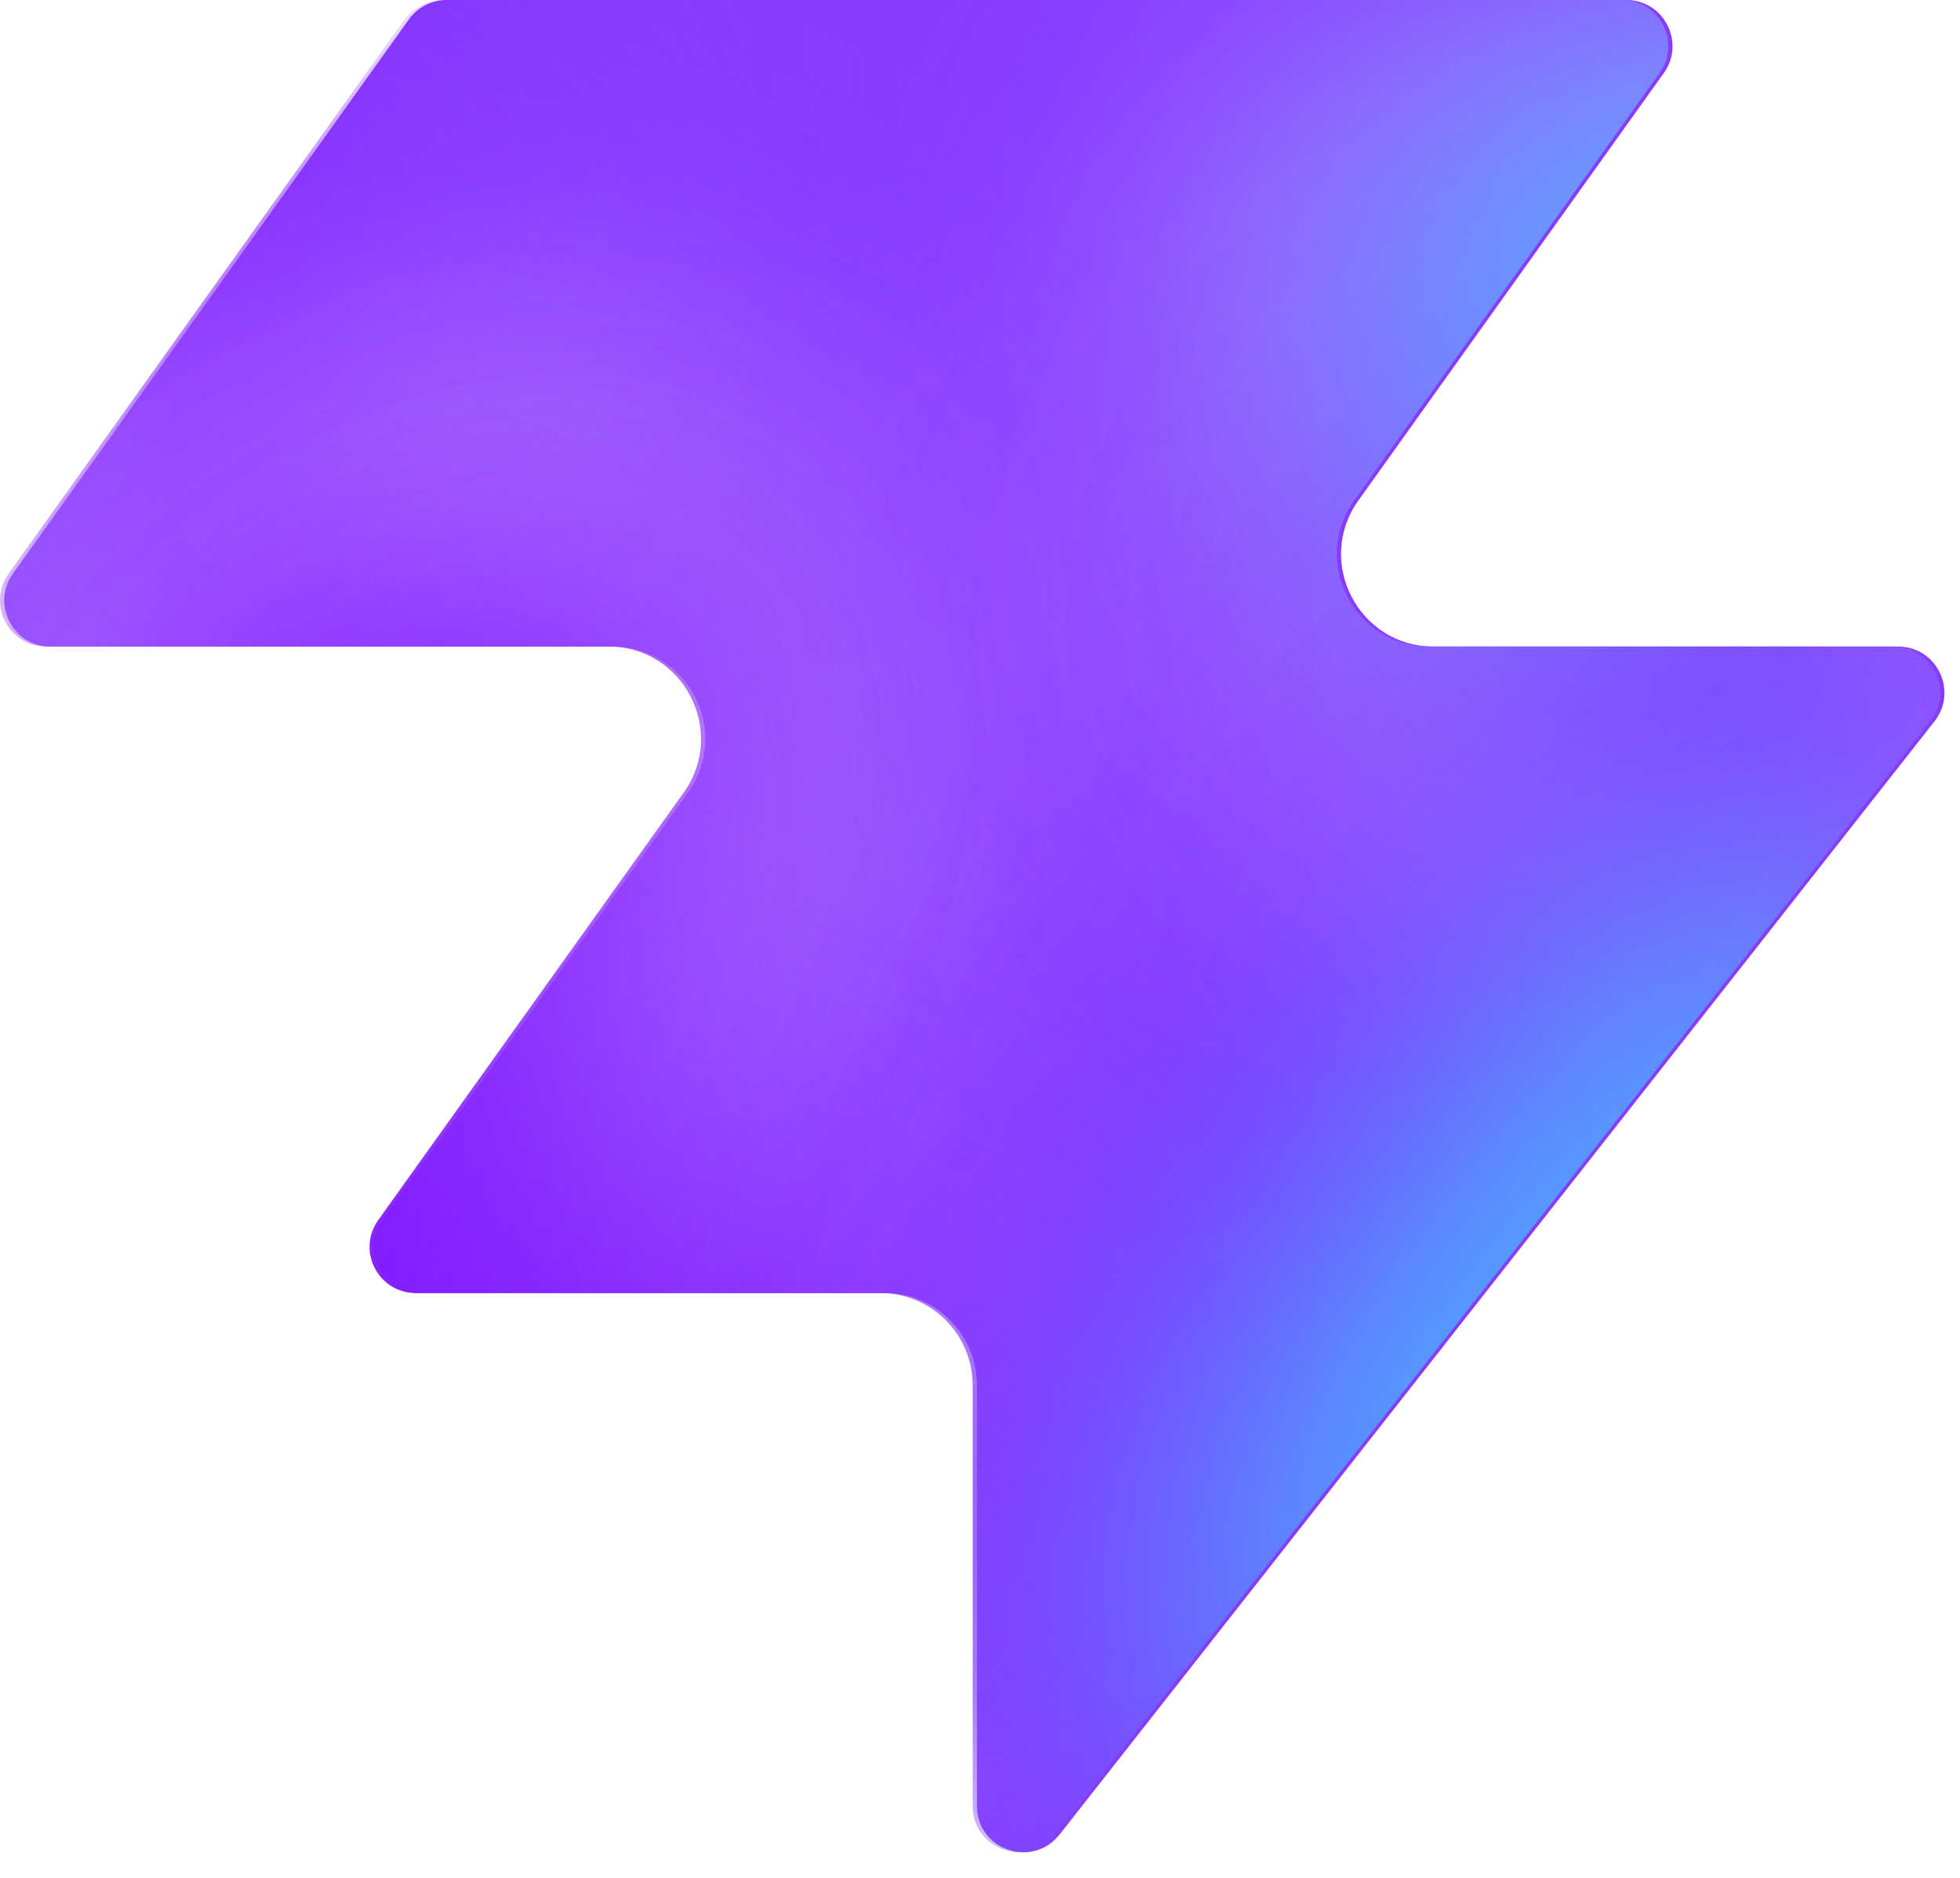
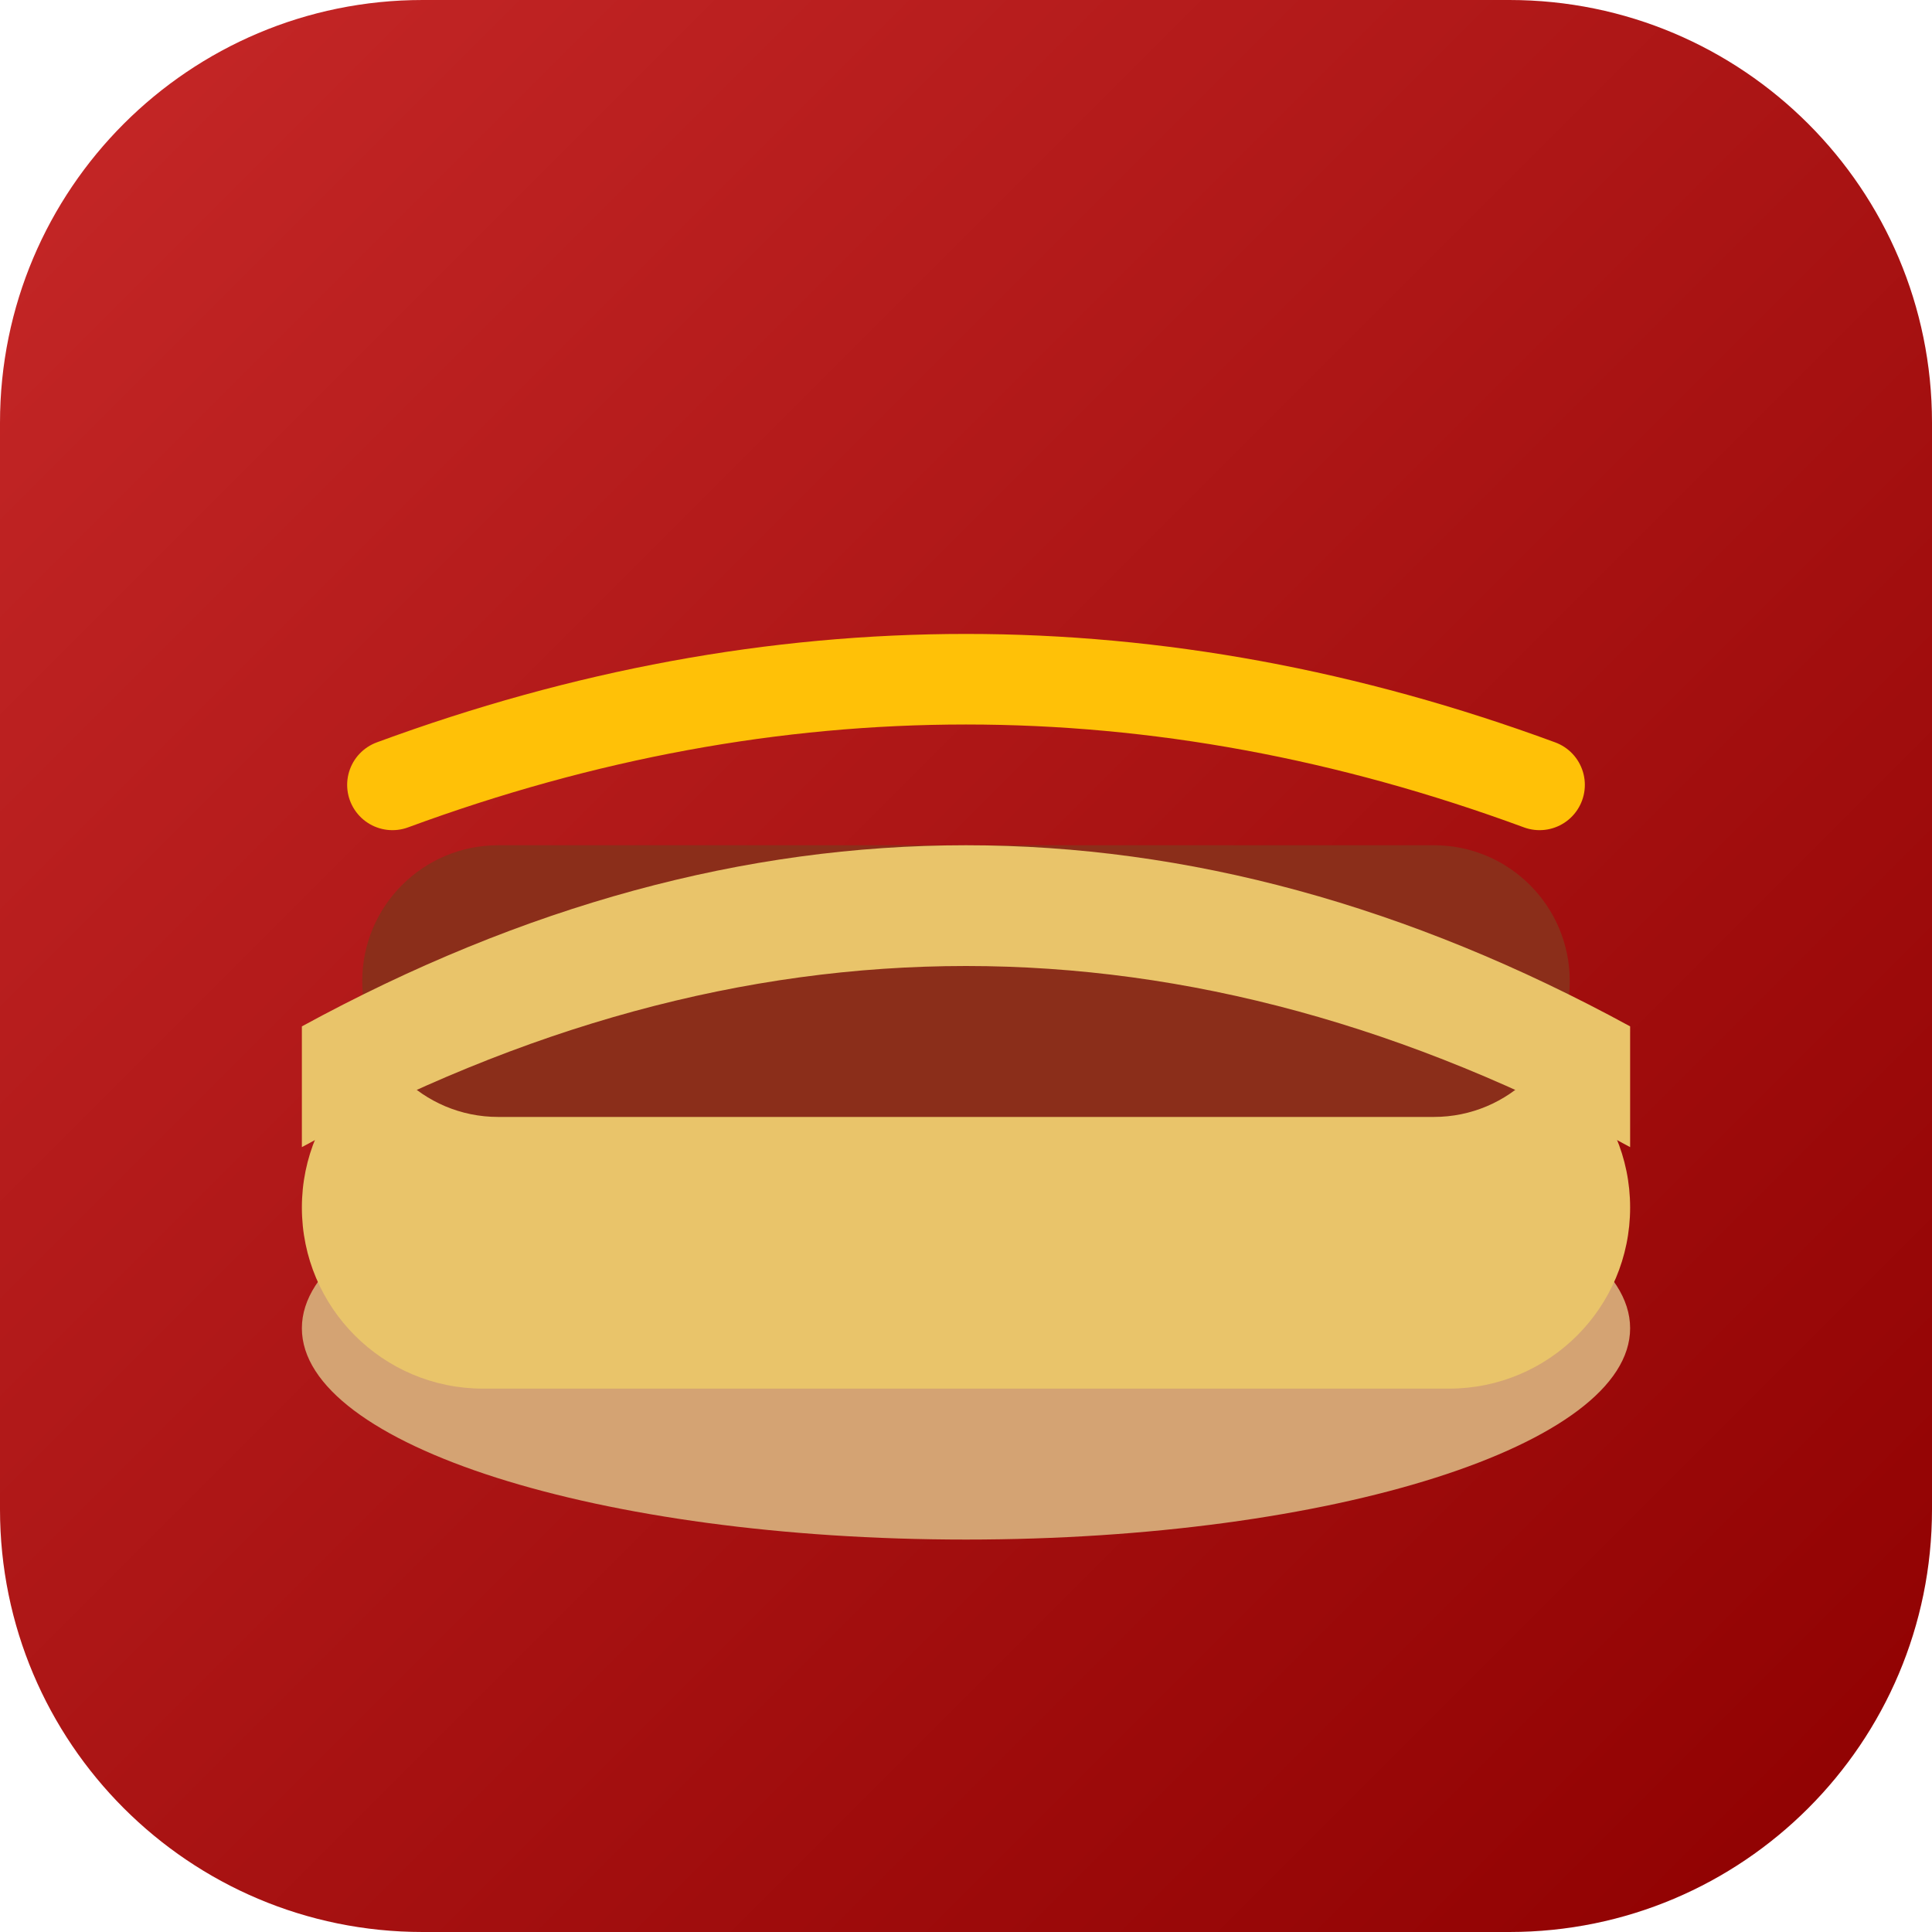
- <svg xmlns="http://www.w3.org/2000/svg" width="48" height="46" fill="none" viewBox="0 0 48 46">
-   <path fill="#863bff" d="M25.946 44.938c-.664.845-2.021.375-2.021-.698V33.937a2.26 2.26 0 0 0-2.262-2.262H10.287c-.92 0-1.456-1.04-.92-1.788l7.48-10.471c1.07-1.497 0-3.578-1.842-3.578H1.237c-.92 0-1.456-1.04-.92-1.788L10.013.474c.214-.297.556-.474.92-.474h28.894c.92 0 1.456 1.04.92 1.788l-7.48 10.471c-1.07 1.498 0 3.579 1.842 3.579h11.377c.943 0 1.473 1.088.89 1.83L25.947 44.94z" style="fill:#863bff;fill:color(display-p3 .525 .23 1);fill-opacity:1" />
-   <mask id="a" width="48" height="46" x="0" y="0" maskUnits="userSpaceOnUse" style="mask-type:alpha">
-     <path fill="#000" d="M25.842 44.938c-.664.844-2.021.375-2.021-.698V33.937a2.26 2.26 0 0 0-2.262-2.262H10.183c-.92 0-1.456-1.04-.92-1.788l7.48-10.471c1.07-1.498 0-3.579-1.842-3.579H1.133c-.92 0-1.456-1.04-.92-1.787L9.91.473c.214-.297.556-.474.92-.474h28.894c.92 0 1.456 1.04.92 1.788l-7.48 10.471c-1.07 1.498 0 3.578 1.842 3.578h11.377c.943 0 1.473 1.088.89 1.832L25.843 44.94z" style="fill:#000;fill-opacity:1" />
-   </mask>
-   <g mask="url(#a)">
-     <g filter="url(#b)">
-       <ellipse cx="5.508" cy="14.704" fill="#ede6ff" rx="5.508" ry="14.704" style="fill:#ede6ff;fill:color(display-p3 .927 .903 1);fill-opacity:1" transform="matrix(.00324 1 1 -.00324 -4.47 31.516)" />
-     </g>
-     <g filter="url(#c)">
-       <ellipse cx="10.399" cy="29.851" fill="#ede6ff" rx="10.399" ry="29.851" style="fill:#ede6ff;fill:color(display-p3 .927 .903 1);fill-opacity:1" transform="matrix(.00324 1 1 -.00324 -39.328 7.883)" />
-     </g>
-     <g filter="url(#d)">
-       <ellipse cx="5.508" cy="30.487" fill="#7e14ff" rx="5.508" ry="30.487" style="fill:#7e14ff;fill:color(display-p3 .492 .077 1);fill-opacity:1" transform="rotate(89.814 -25.913 -14.639)scale(1 -1)" />
-     </g>
-     <g filter="url(#e)">
-       <ellipse cx="5.508" cy="30.599" fill="#7e14ff" rx="5.508" ry="30.599" style="fill:#7e14ff;fill:color(display-p3 .492 .077 1);fill-opacity:1" transform="rotate(89.814 -32.644 -3.334)scale(1 -1)" />
-     </g>
-     <g filter="url(#f)">
-       <ellipse cx="5.508" cy="30.599" fill="#7e14ff" rx="5.508" ry="30.599" style="fill:#7e14ff;fill:color(display-p3 .492 .077 1);fill-opacity:1" transform="matrix(.00324 1 1 -.00324 -34.34 30.47)" />
-     </g>
-     <g filter="url(#g)">
-       <ellipse cx="14.072" cy="22.078" fill="#ede6ff" rx="14.072" ry="22.078" style="fill:#ede6ff;fill:color(display-p3 .927 .903 1);fill-opacity:1" transform="rotate(93.35 24.506 48.493)scale(-1 1)" />
-     </g>
-     <g filter="url(#h)">
-       <ellipse cx="3.47" cy="21.501" fill="#7e14ff" rx="3.47" ry="21.501" style="fill:#7e14ff;fill:color(display-p3 .492 .077 1);fill-opacity:1" transform="rotate(89.009 28.708 47.59)scale(-1 1)" />
-     </g>
-     <g filter="url(#i)">
-       <ellipse cx="3.47" cy="21.501" fill="#7e14ff" rx="3.47" ry="21.501" style="fill:#7e14ff;fill:color(display-p3 .492 .077 1);fill-opacity:1" transform="rotate(89.009 28.708 47.59)scale(-1 1)" />
-     </g>
-     <g filter="url(#j)">
-       <ellipse cx=".387" cy="8.972" fill="#7e14ff" rx="4.407" ry="29.108" style="fill:#7e14ff;fill:color(display-p3 .492 .077 1);fill-opacity:1" transform="rotate(39.51 .387 8.972)" />
-     </g>
-     <g filter="url(#k)">
-       <ellipse cx="47.523" cy="-6.092" fill="#7e14ff" rx="4.407" ry="29.108" style="fill:#7e14ff;fill:color(display-p3 .492 .077 1);fill-opacity:1" transform="rotate(37.892 47.523 -6.092)" />
-     </g>
-     <g filter="url(#l)">
-       <ellipse cx="41.412" cy="6.333" fill="#47bfff" rx="5.971" ry="9.665" style="fill:#47bfff;fill:color(display-p3 .28 .748 1);fill-opacity:1" transform="rotate(37.892 41.412 6.333)" />
-     </g>
-     <g filter="url(#m)">
-       <ellipse cx="-1.879" cy="38.332" fill="#7e14ff" rx="4.407" ry="29.108" style="fill:#7e14ff;fill:color(display-p3 .492 .077 1);fill-opacity:1" transform="rotate(37.892 -1.88 38.332)" />
-     </g>
-     <g filter="url(#n)">
-       <ellipse cx="-1.879" cy="38.332" fill="#7e14ff" rx="4.407" ry="29.108" style="fill:#7e14ff;fill:color(display-p3 .492 .077 1);fill-opacity:1" transform="rotate(37.892 -1.88 38.332)" />
-     </g>
-     <g filter="url(#o)">
-       <ellipse cx="35.651" cy="29.907" fill="#7e14ff" rx="4.407" ry="29.108" style="fill:#7e14ff;fill:color(display-p3 .492 .077 1);fill-opacity:1" transform="rotate(37.892 35.651 29.907)" />
-     </g>
-     <g filter="url(#p)">
-       <ellipse cx="38.418" cy="32.4" fill="#47bfff" rx="5.971" ry="15.297" style="fill:#47bfff;fill:color(display-p3 .28 .748 1);fill-opacity:1" transform="rotate(37.892 38.418 32.4)" />
-     </g>
+ <svg xmlns="http://www.w3.org/2000/svg" width="64" height="64" viewBox="0 0 64 64">
+   <defs>
+     <linearGradient id="g" x1="0" y1="0" x2="1" y2="1">
+       <stop offset="0%" stop-color="#c62828" />
+       <stop offset="100%" stop-color="#8e0000" />
+     </linearGradient>
+     <linearGradient id="y" x1="0" y1="0" x2="1" y2="1">
+       <stop offset="0%" stop-color="#ffc107" />
+       <stop offset="100%" stop-color="#ff8f00" />
+     </linearGradient>
+   </defs>
+   <rect width="64" height="64" rx="14" fill="url(#g)" />
+   <g transform="translate(6,14)">
+     <ellipse cx="26" cy="30" rx="22" ry="7" fill="#d4a373" />
+     <rect x="4" y="20" width="44" height="12" rx="6" fill="#e9c46a" />
+     <rect x="6" y="14" width="40" height="9" rx="4.5" fill="#8b2e1a" />
+     <path d="M7 12 Q26 5 45 12" stroke="#ffc107" stroke-width="3" fill="none" stroke-linecap="round" />
+     <path d="M4 20 Q26 8 48 20 L48 24 Q26 12 4 24 Z" fill="#e9c46a" />
  </g>
-   <defs>
-     <filter id="b" width="60.045" height="41.654" x="-19.77" y="16.149" color-interpolation-filters="sRGB" filterUnits="userSpaceOnUse">
-       <feFlood flood-opacity="0" result="BackgroundImageFix" />
-       <feBlend in="SourceGraphic" in2="BackgroundImageFix" result="shape" />
-       <feGaussianBlur result="effect1_foregroundBlur_2002_17158" stdDeviation="7.659" />
-     </filter>
-     <filter id="c" width="90.34" height="51.437" x="-54.613" y="-7.533" color-interpolation-filters="sRGB" filterUnits="userSpaceOnUse">
-       <feFlood flood-opacity="0" result="BackgroundImageFix" />
-       <feBlend in="SourceGraphic" in2="BackgroundImageFix" result="shape" />
-       <feGaussianBlur result="effect1_foregroundBlur_2002_17158" stdDeviation="7.659" />
-     </filter>
-     <filter id="d" width="79.355" height="29.4" x="-49.64" y="2.03" color-interpolation-filters="sRGB" filterUnits="userSpaceOnUse">
-       <feFlood flood-opacity="0" result="BackgroundImageFix" />
-       <feBlend in="SourceGraphic" in2="BackgroundImageFix" result="shape" />
-       <feGaussianBlur result="effect1_foregroundBlur_2002_17158" stdDeviation="4.596" />
-     </filter>
-     <filter id="e" width="79.579" height="29.4" x="-45.045" y="20.029" color-interpolation-filters="sRGB" filterUnits="userSpaceOnUse">
-       <feFlood flood-opacity="0" result="BackgroundImageFix" />
-       <feBlend in="SourceGraphic" in2="BackgroundImageFix" result="shape" />
-       <feGaussianBlur result="effect1_foregroundBlur_2002_17158" stdDeviation="4.596" />
-     </filter>
-     <filter id="f" width="79.579" height="29.4" x="-43.513" y="21.178" color-interpolation-filters="sRGB" filterUnits="userSpaceOnUse">
-       <feFlood flood-opacity="0" result="BackgroundImageFix" />
-       <feBlend in="SourceGraphic" in2="BackgroundImageFix" result="shape" />
-       <feGaussianBlur result="effect1_foregroundBlur_2002_17158" stdDeviation="4.596" />
-     </filter>
-     <filter id="g" width="74.749" height="58.852" x="15.756" y="-17.901" color-interpolation-filters="sRGB" filterUnits="userSpaceOnUse">
-       <feFlood flood-opacity="0" result="BackgroundImageFix" />
-       <feBlend in="SourceGraphic" in2="BackgroundImageFix" result="shape" />
-       <feGaussianBlur result="effect1_foregroundBlur_2002_17158" stdDeviation="7.659" />
-     </filter>
-     <filter id="h" width="61.377" height="25.362" x="23.548" y="2.284" color-interpolation-filters="sRGB" filterUnits="userSpaceOnUse">
-       <feFlood flood-opacity="0" result="BackgroundImageFix" />
-       <feBlend in="SourceGraphic" in2="BackgroundImageFix" result="shape" />
-       <feGaussianBlur result="effect1_foregroundBlur_2002_17158" stdDeviation="4.596" />
-     </filter>
-     <filter id="i" width="61.377" height="25.362" x="23.548" y="2.284" color-interpolation-filters="sRGB" filterUnits="userSpaceOnUse">
-       <feFlood flood-opacity="0" result="BackgroundImageFix" />
-       <feBlend in="SourceGraphic" in2="BackgroundImageFix" result="shape" />
-       <feGaussianBlur result="effect1_foregroundBlur_2002_17158" stdDeviation="4.596" />
-     </filter>
-     <filter id="j" width="56.045" height="63.649" x="-27.636" y="-22.853" color-interpolation-filters="sRGB" filterUnits="userSpaceOnUse">
-       <feFlood flood-opacity="0" result="BackgroundImageFix" />
-       <feBlend in="SourceGraphic" in2="BackgroundImageFix" result="shape" />
-       <feGaussianBlur result="effect1_foregroundBlur_2002_17158" stdDeviation="4.596" />
-     </filter>
-     <filter id="k" width="54.814" height="64.646" x="20.116" y="-38.415" color-interpolation-filters="sRGB" filterUnits="userSpaceOnUse">
-       <feFlood flood-opacity="0" result="BackgroundImageFix" />
-       <feBlend in="SourceGraphic" in2="BackgroundImageFix" result="shape" />
-       <feGaussianBlur result="effect1_foregroundBlur_2002_17158" stdDeviation="4.596" />
-     </filter>
-     <filter id="l" width="33.541" height="35.313" x="24.641" y="-11.323" color-interpolation-filters="sRGB" filterUnits="userSpaceOnUse">
-       <feFlood flood-opacity="0" result="BackgroundImageFix" />
-       <feBlend in="SourceGraphic" in2="BackgroundImageFix" result="shape" />
-       <feGaussianBlur result="effect1_foregroundBlur_2002_17158" stdDeviation="4.596" />
-     </filter>
-     <filter id="m" width="54.814" height="64.646" x="-29.286" y="6.009" color-interpolation-filters="sRGB" filterUnits="userSpaceOnUse">
-       <feFlood flood-opacity="0" result="BackgroundImageFix" />
-       <feBlend in="SourceGraphic" in2="BackgroundImageFix" result="shape" />
-       <feGaussianBlur result="effect1_foregroundBlur_2002_17158" stdDeviation="4.596" />
-     </filter>
-     <filter id="n" width="54.814" height="64.646" x="-29.286" y="6.009" color-interpolation-filters="sRGB" filterUnits="userSpaceOnUse">
-       <feFlood flood-opacity="0" result="BackgroundImageFix" />
-       <feBlend in="SourceGraphic" in2="BackgroundImageFix" result="shape" />
-       <feGaussianBlur result="effect1_foregroundBlur_2002_17158" stdDeviation="4.596" />
-     </filter>
-     <filter id="o" width="54.814" height="64.646" x="8.244" y="-2.416" color-interpolation-filters="sRGB" filterUnits="userSpaceOnUse">
-       <feFlood flood-opacity="0" result="BackgroundImageFix" />
-       <feBlend in="SourceGraphic" in2="BackgroundImageFix" result="shape" />
-       <feGaussianBlur result="effect1_foregroundBlur_2002_17158" stdDeviation="4.596" />
-     </filter>
-     <filter id="p" width="39.409" height="43.623" x="18.713" y="10.588" color-interpolation-filters="sRGB" filterUnits="userSpaceOnUse">
-       <feFlood flood-opacity="0" result="BackgroundImageFix" />
-       <feBlend in="SourceGraphic" in2="BackgroundImageFix" result="shape" />
-       <feGaussianBlur result="effect1_foregroundBlur_2002_17158" stdDeviation="4.596" />
-     </filter>
-   </defs>
</svg>
